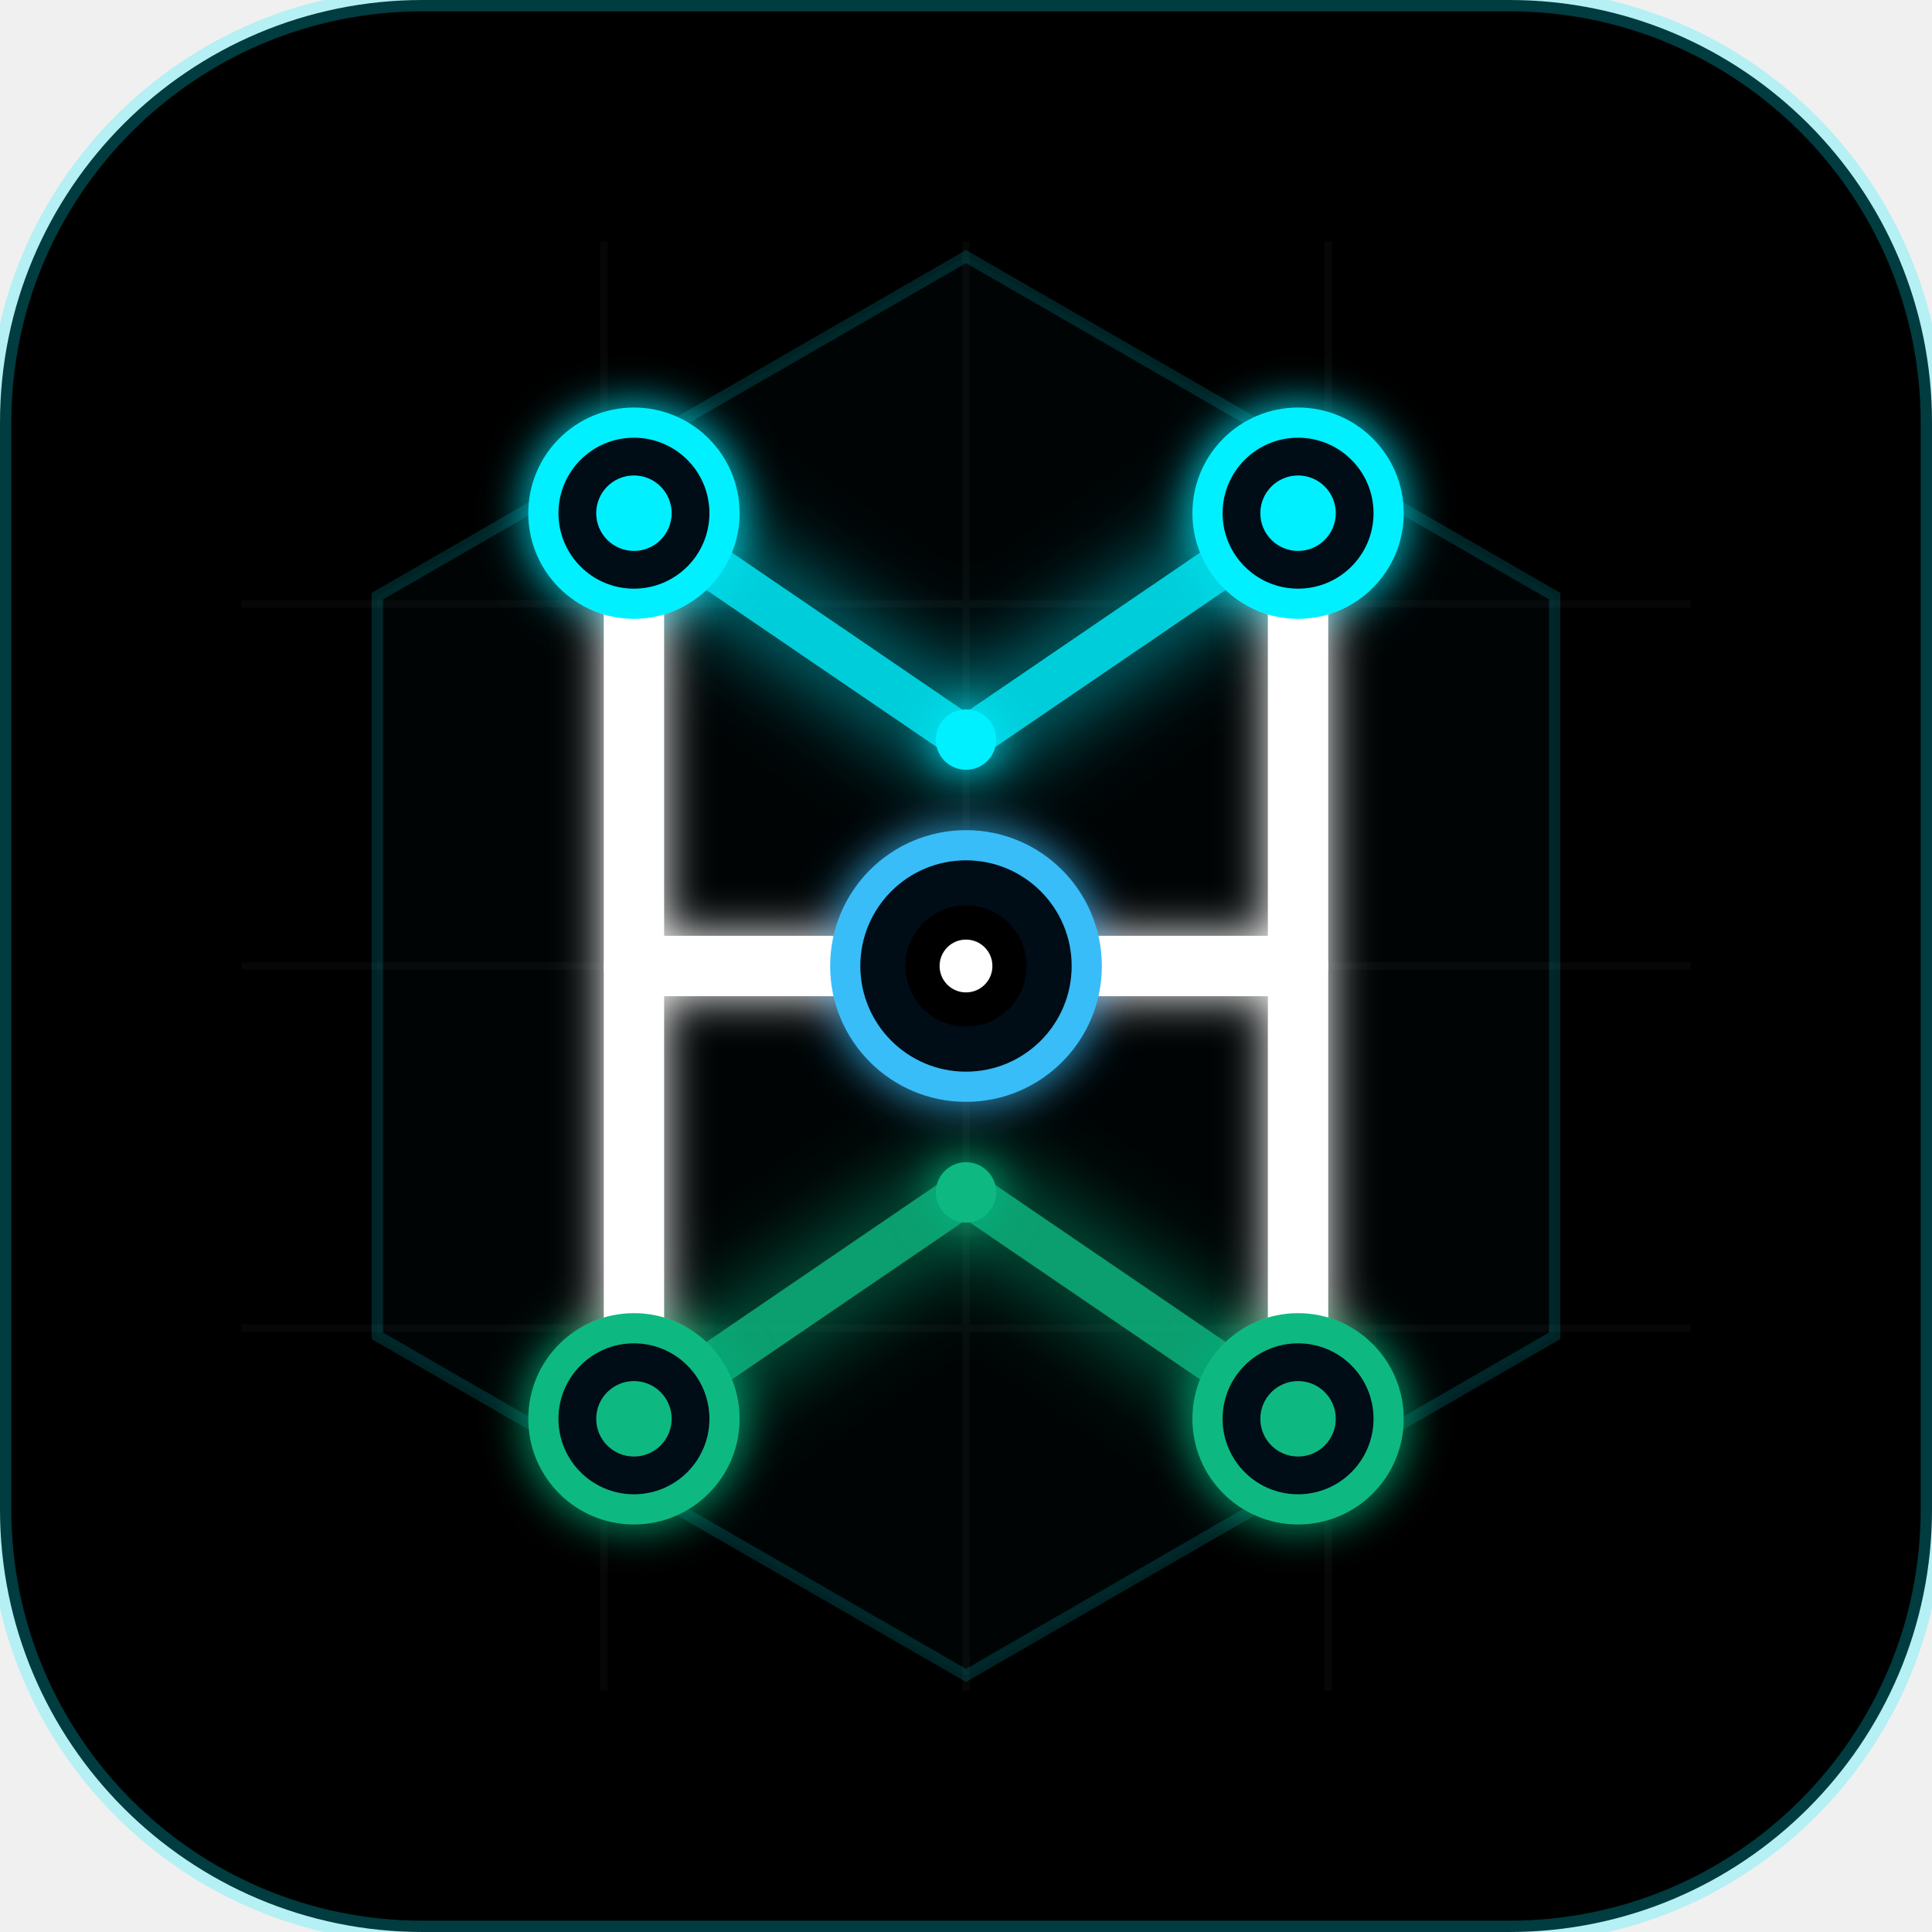
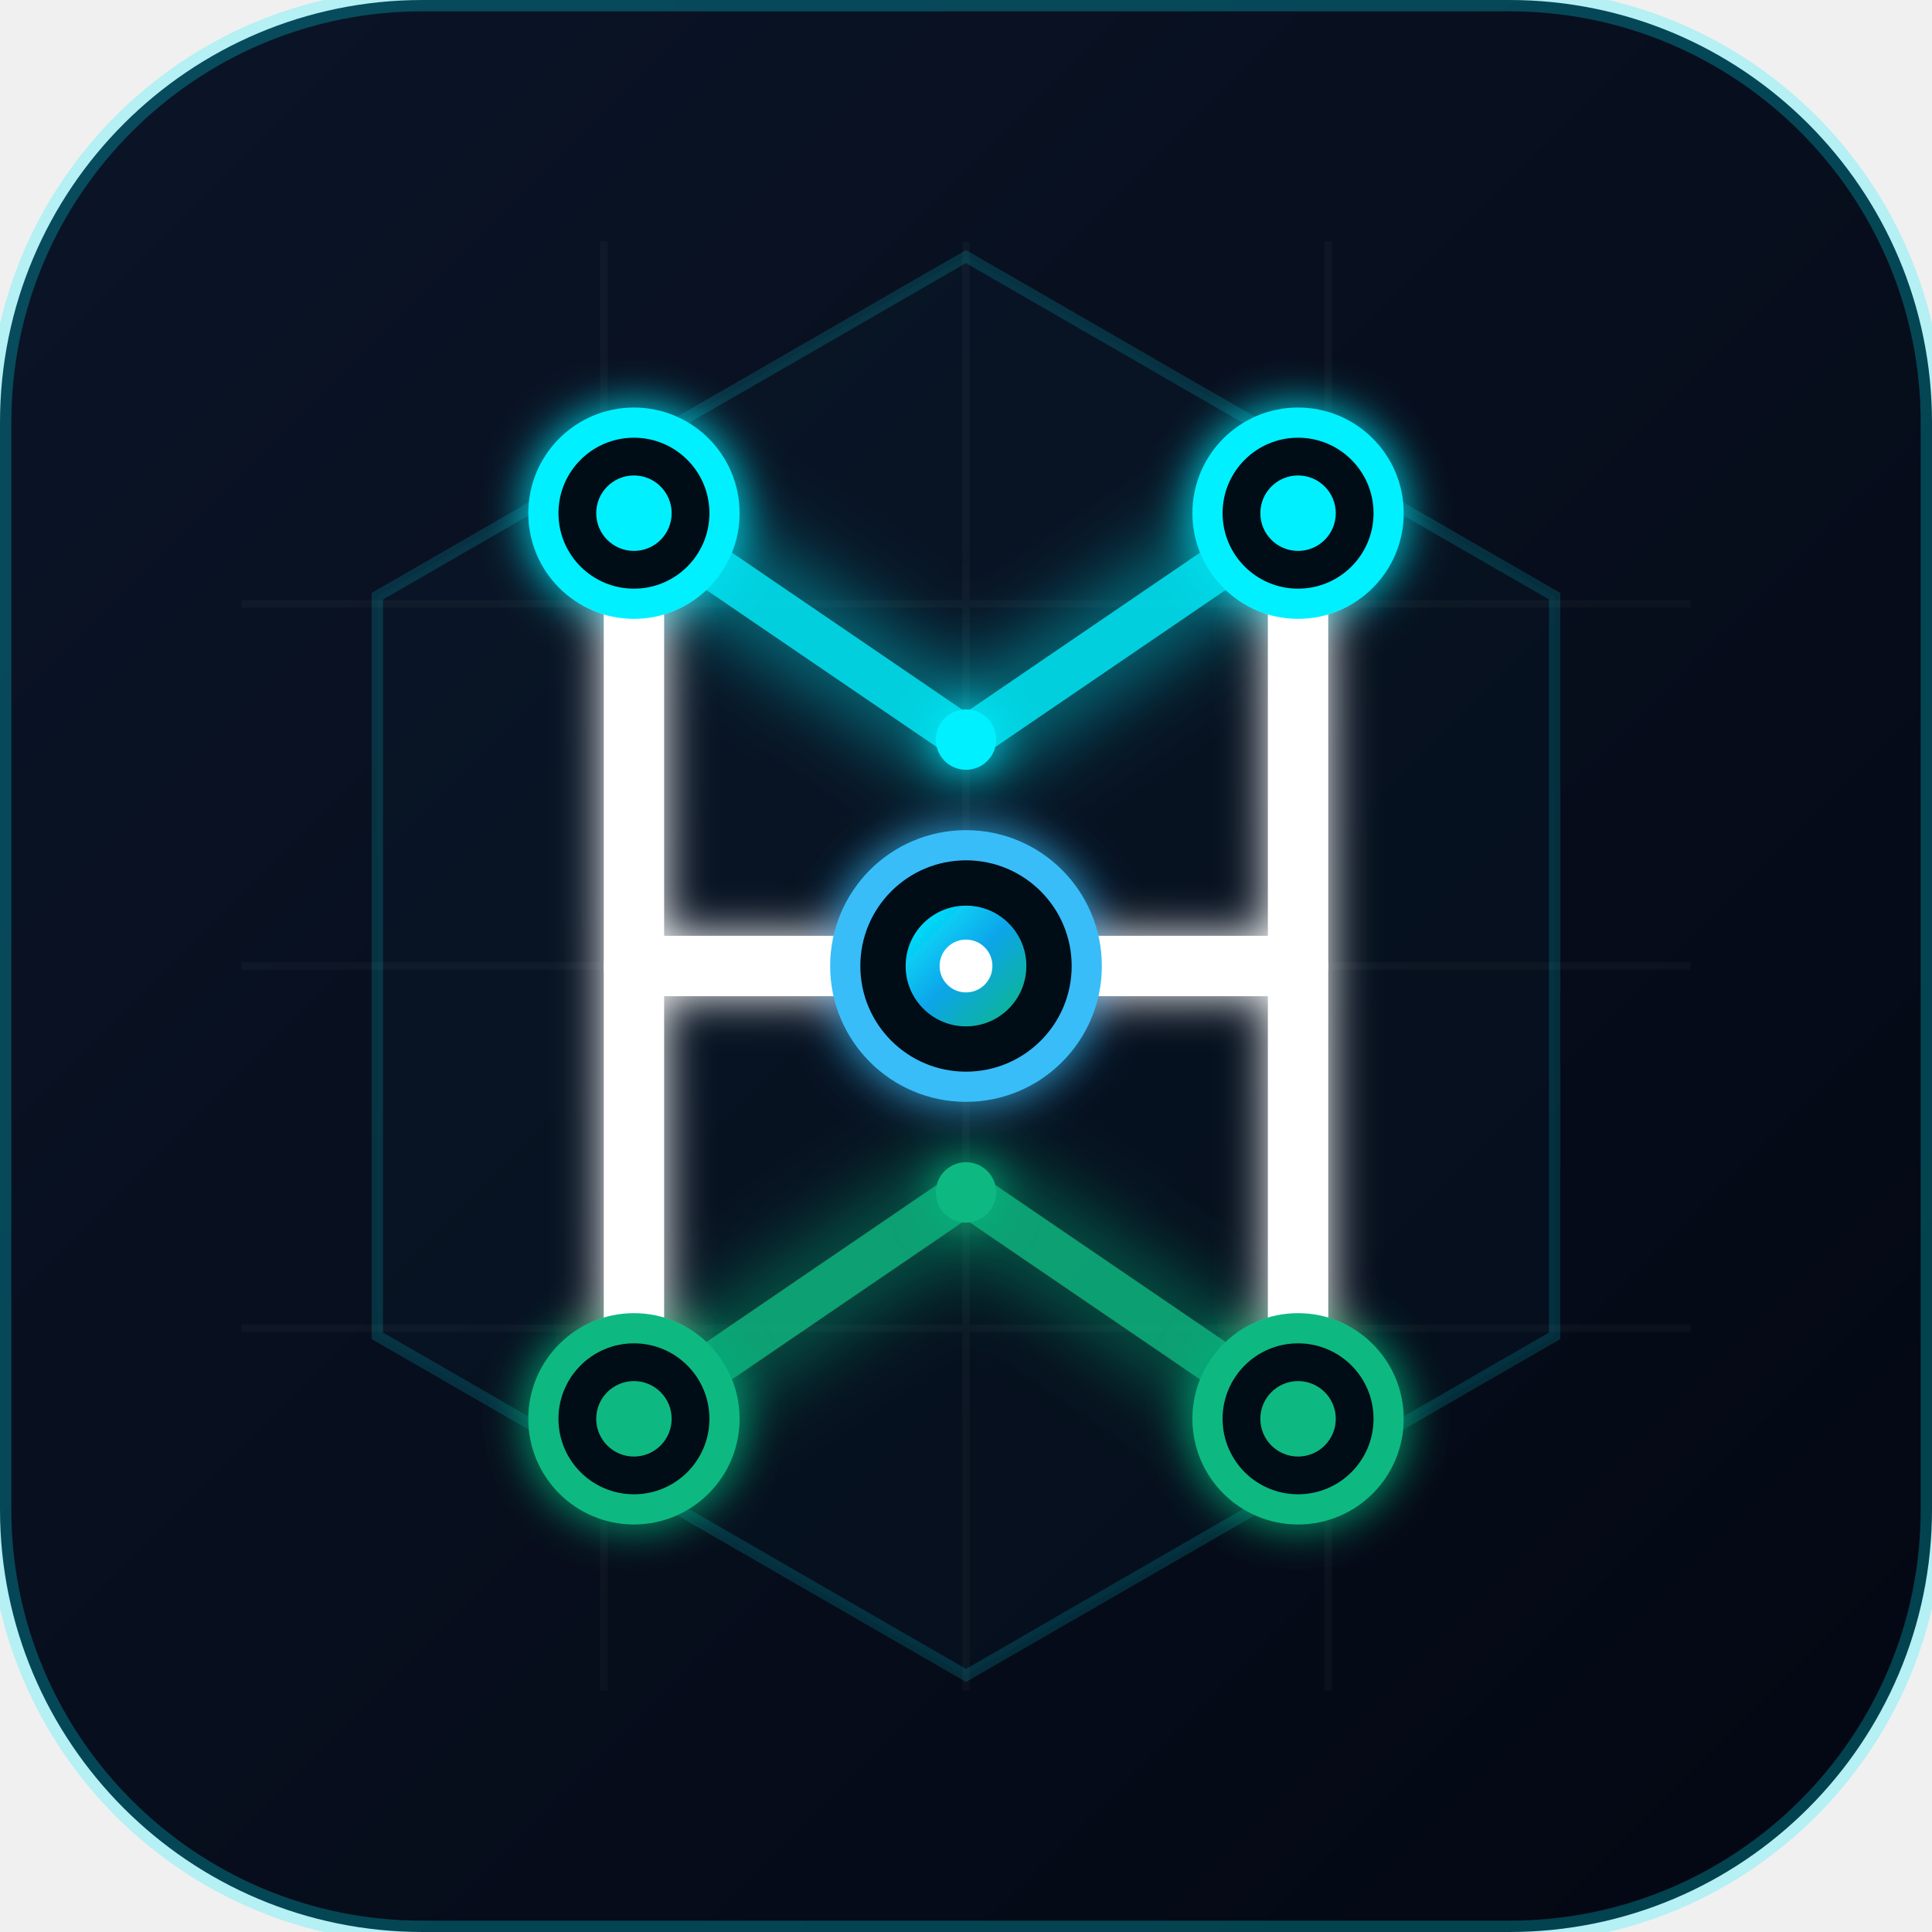
<svg xmlns="http://www.w3.org/2000/svg" viewBox="0 0 512 512" fill="none">
  <defs>
    <linearGradient id="cyberNeon" x1="0%" y1="0%" x2="100%" y2="100%">
-       <stop offset="0%" stopColor="#00F0FF" />
-       <stop offset="50%" stopColor="#0EA5E9" />
-       <stop offset="100%" stopColor="#10B981" />
+       <stop offset="0%" stop-color="#00F0FF" />
+       <stop offset="50%" stop-color="#0EA5E9" />
+       <stop offset="100%" stop-color="#10B981" />
    </linearGradient>
    <linearGradient id="glowBackdrop" x1="0%" y1="0%" x2="100%" y2="100%">
-       <stop offset="0%" stopColor="#0B1528" />
-       <stop offset="100%" stopColor="#030712" />
+       <stop offset="0%" stop-color="#0B1528" />
+       <stop offset="100%" stop-color="#030712" />
    </linearGradient>
    <filter id="neonGlow" x="-20%" y="-20%" width="140%" height="140%">
      <feGaussianBlur stdDeviation="12" result="blur" />
      <feMerge>
        <feMergeNode in="blur" />
        <feMergeNode in="SourceGraphic" />
      </feMerge>
    </filter>
    <filter id="subtleGlow" x="-10%" y="-10%" width="120%" height="120%">
      <feGaussianBlur stdDeviation="6" result="blur" />
      <feMerge>
        <feMergeNode in="blur" />
        <feMergeNode in="SourceGraphic" />
      </feMerge>
    </filter>
  </defs>
  <rect width="512" height="512" rx="112" fill="url(#glowBackdrop)" stroke="rgba(0, 240, 255, 0.25)" stroke-width="6" />
  <path d="M64 160h384M64 256h384M64 352h384M160 64v384M256 64v384M352 64v384" stroke="rgba(255, 255, 255, 0.03)" stroke-width="2" />
  <polygon points="256,68 412,158 412,354 256,444 100,354 100,158" fill="rgba(0, 240, 255, 0.02)" stroke="rgba(0, 240, 255, 0.15)" stroke-width="3" />
  <g filter="url(#neonGlow)" opacity="0.85">
    <path d="M168 136v240" stroke="url(#cyberNeon)" stroke-width="28" stroke-linecap="round" />
    <path d="M344 136v240" stroke="url(#cyberNeon)" stroke-width="28" stroke-linecap="round" />
    <path d="M168 256h176" stroke="url(#cyberNeon)" stroke-width="28" stroke-linecap="round" />
    <path d="M168 136l88 60 88-60" stroke="#00F0FF" stroke-width="12" stroke-linejoin="round" fill="none" />
    <path d="M168 376l88-60 88 60" stroke="#10B981" stroke-width="12" stroke-linejoin="round" fill="none" />
  </g>
  <g filter="url(#subtleGlow)">
    <path d="M168 136v240" stroke="#FFFFFF" stroke-width="16" stroke-linecap="round" />
    <path d="M344 136v240" stroke="#FFFFFF" stroke-width="16" stroke-linecap="round" />
    <path d="M168 256h176" stroke="#FFFFFF" stroke-width="16" stroke-linecap="round" />
    <circle cx="168" cy="136" r="24" fill="#030712" stroke="#00F0FF" stroke-width="8" />
    <circle cx="168" cy="136" r="10" fill="#00F0FF" />
    <circle cx="168" cy="376" r="24" fill="#030712" stroke="#10B981" stroke-width="8" />
    <circle cx="168" cy="376" r="10" fill="#10B981" />
    <circle cx="344" cy="136" r="24" fill="#030712" stroke="#00F0FF" stroke-width="8" />
    <circle cx="344" cy="136" r="10" fill="#00F0FF" />
    <circle cx="344" cy="376" r="24" fill="#030712" stroke="#10B981" stroke-width="8" />
    <circle cx="344" cy="376" r="10" fill="#10B981" />
    <circle cx="256" cy="256" r="32" fill="#030712" stroke="#38BDF8" stroke-width="8" />
    <circle cx="256" cy="256" r="16" fill="url(#cyberNeon)" />
    <circle cx="256" cy="256" r="7" fill="#FFFFFF" />
    <circle cx="256" cy="196" r="8" fill="#00F0FF" />
    <circle cx="256" cy="316" r="8" fill="#10B981" />
  </g>
</svg>
